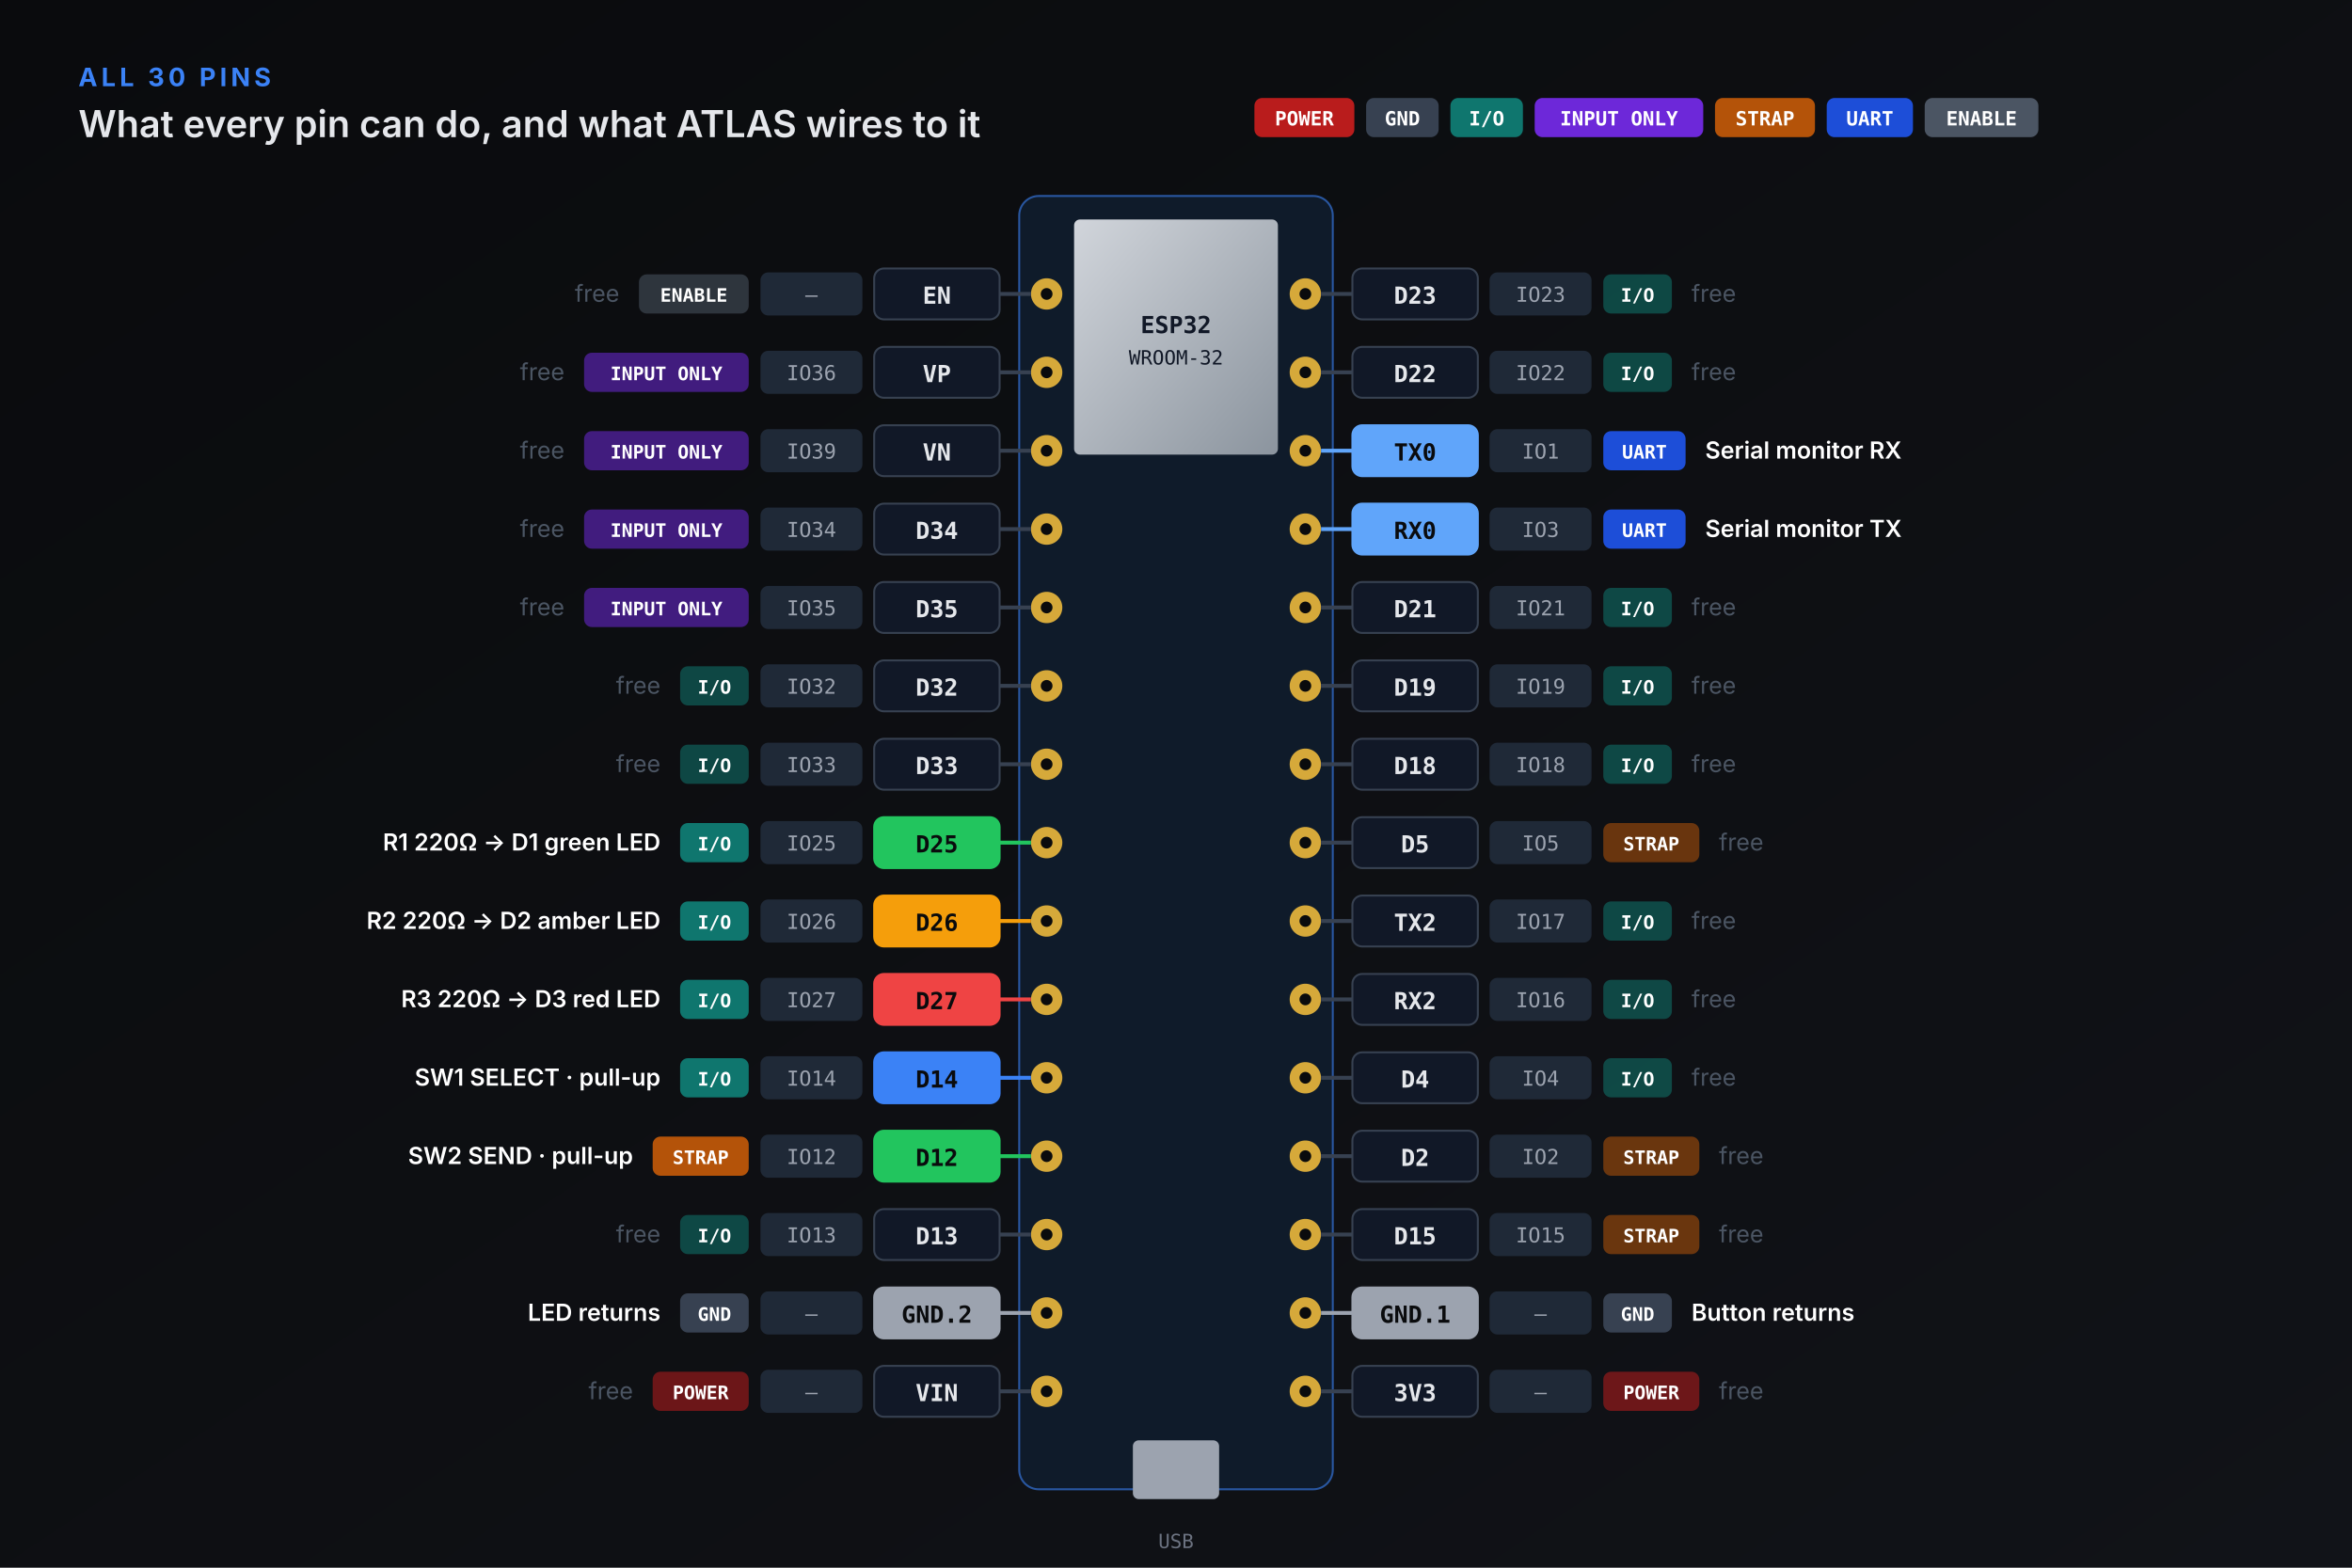
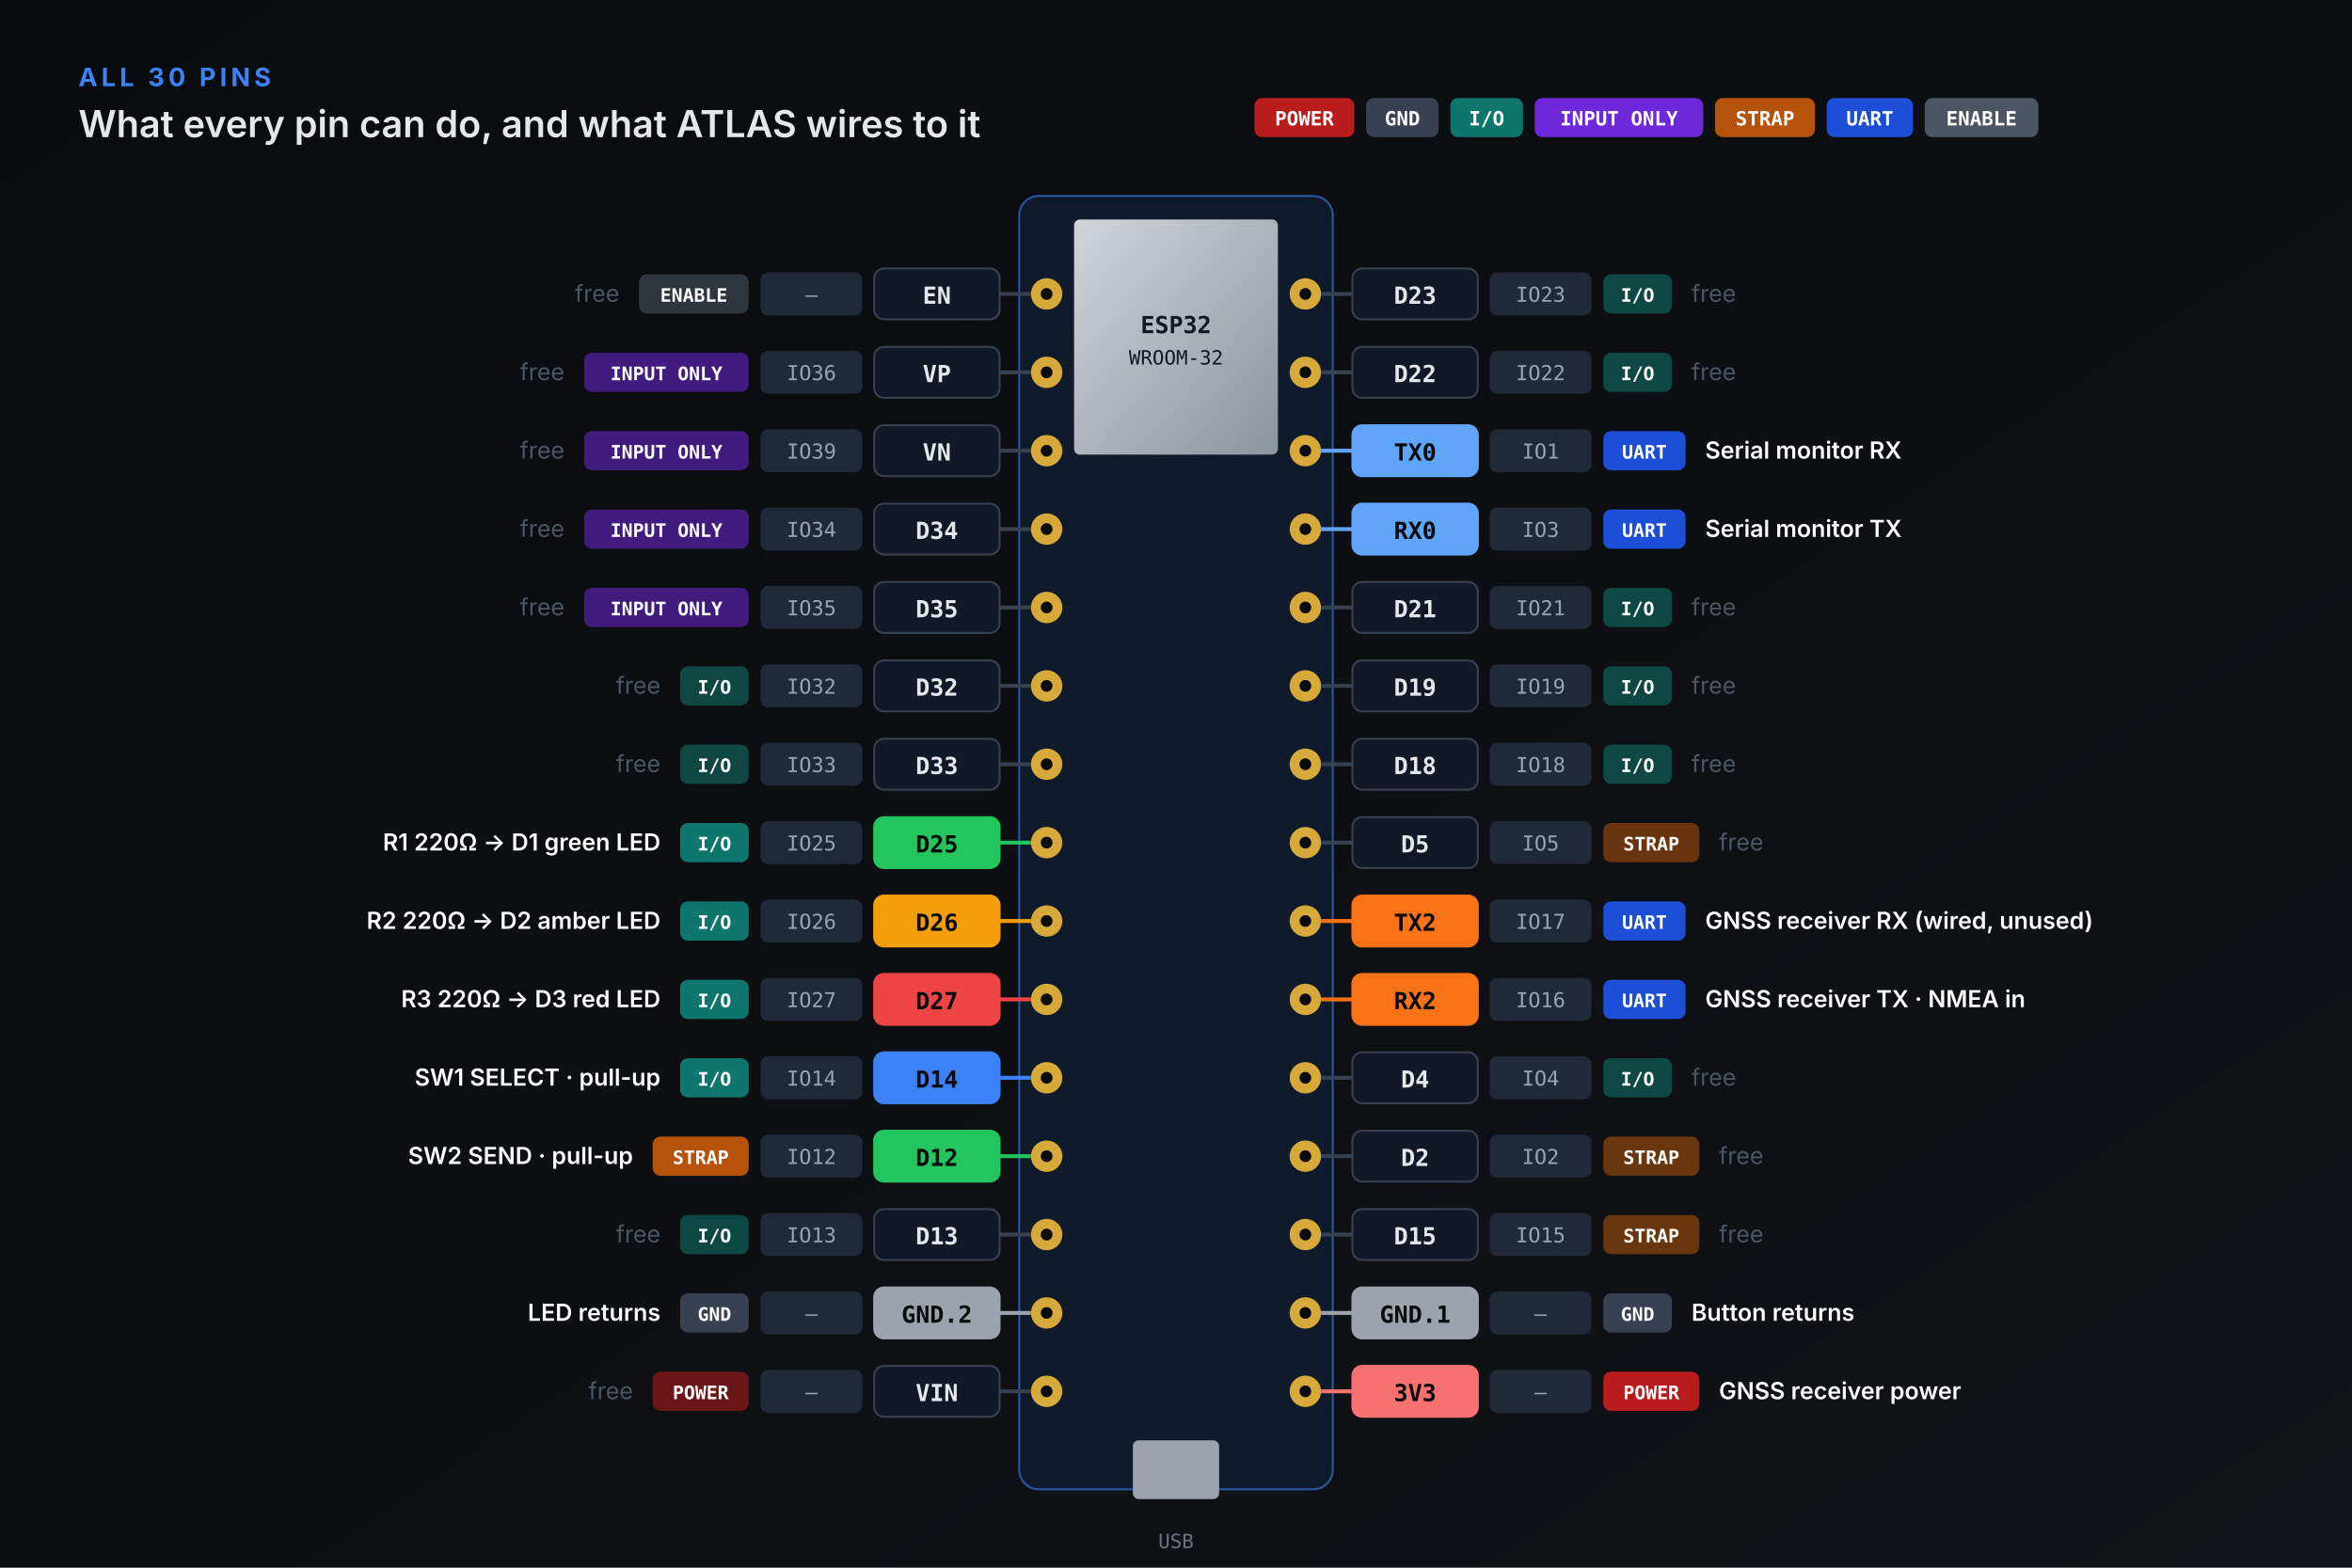
<svg xmlns="http://www.w3.org/2000/svg" width="1200" height="800" viewBox="0 0 1200 800" role="img" aria-labelledby="t d">
  <defs>
    <linearGradient id="bg2" x1="0" y1="0" x2="1" y2="1">
      <stop offset="0" stop-color="#0A0B0D" />
      <stop offset="1" stop-color="#111318" />
    </linearGradient>
    <linearGradient id="can2" x1="0" y1="0" x2="1" y2="1">
      <stop offset="0" stop-color="#D1D5DB" />
      <stop offset="1" stop-color="#8B949E" />
    </linearGradient>
  </defs>
  <rect x="0" y="0" width="1200" height="800" fill="url(#bg2)" />
  <text x="40" y="44" font-family="Inter, Segoe UI, Roboto, Helvetica, Arial, sans-serif" font-size="13" fill="#3B82F6" text-anchor="start" font-weight="700" letter-spacing="2">ALL 30 PINS</text>
  <text x="40" y="70" font-family="Inter, Segoe UI, Roboto, Helvetica, Arial, sans-serif" font-size="19" fill="#E5E7EB" text-anchor="start" font-weight="600">What every pin can do, and what ATLAS wires to it</text>
  <rect x="640" y="50" width="51" height="20" fill="#B91C1C" rx="4" />
  <text x="665.5" y="64" font-family="JetBrains Mono, Cascadia Mono, Consolas, Menlo, monospace" font-size="10" fill="#FFFFFF" text-anchor="middle" font-weight="700">POWER</text>
  <rect x="697" y="50" width="37" height="20" fill="#374151" rx="4" />
  <text x="715.5" y="64" font-family="JetBrains Mono, Cascadia Mono, Consolas, Menlo, monospace" font-size="10" fill="#FFFFFF" text-anchor="middle" font-weight="700">GND</text>
  <rect x="740" y="50" width="37" height="20" fill="#0F766E" rx="4" />
  <text x="758.5" y="64" font-family="JetBrains Mono, Cascadia Mono, Consolas, Menlo, monospace" font-size="10" fill="#FFFFFF" text-anchor="middle" font-weight="700">I/O</text>
  <rect x="783" y="50" width="86" height="20" fill="#6D28D9" rx="4" />
  <text x="826" y="64" font-family="JetBrains Mono, Cascadia Mono, Consolas, Menlo, monospace" font-size="10" fill="#FFFFFF" text-anchor="middle" font-weight="700">INPUT ONLY</text>
  <rect x="875" y="50" width="51" height="20" fill="#B45309" rx="4" />
  <text x="900.5" y="64" font-family="JetBrains Mono, Cascadia Mono, Consolas, Menlo, monospace" font-size="10" fill="#FFFFFF" text-anchor="middle" font-weight="700">STRAP</text>
  <rect x="932" y="50" width="44" height="20" fill="#1D4ED8" rx="4" />
  <text x="954" y="64" font-family="JetBrains Mono, Cascadia Mono, Consolas, Menlo, monospace" font-size="10" fill="#FFFFFF" text-anchor="middle" font-weight="700">UART</text>
  <rect x="982" y="50" width="58" height="20" fill="#4B5563" rx="4" />
  <text x="1011" y="64" font-family="JetBrains Mono, Cascadia Mono, Consolas, Menlo, monospace" font-size="10" fill="#FFFFFF" text-anchor="middle" font-weight="700">ENABLE</text>
  <rect x="520" y="100" width="160" height="660" rx="10" fill="#0F1B2A" stroke="#3B82F6" stroke-opacity=".6" />
  <rect x="548" y="112" width="104" height="120" rx="3" fill="url(#can2)" />
  <text x="600" y="170" font-family="JetBrains Mono, Cascadia Mono, Consolas, Menlo, monospace" font-size="12" fill="#111827" text-anchor="middle" font-weight="700">ESP32</text>
  <text x="600" y="186" font-family="JetBrains Mono, Cascadia Mono, Consolas, Menlo, monospace" font-size="10" fill="#111827" text-anchor="middle">WROOM-32</text>
  <rect x="578" y="735" width="44" height="30" fill="#9CA3AF" rx="3" />
  <text x="600" y="790" font-family="JetBrains Mono, Cascadia Mono, Consolas, Menlo, monospace" font-size="10" fill="#6B7280" text-anchor="middle">USB</text>
  <g data-pin="EN" data-side="L" data-used="false" data-y="150">
    <circle cx="534" cy="150" r="8" fill="#D6A93A" />
    <circle cx="534" cy="150" r="3" fill="#0A0B0D" />
    <line x1="526" y1="150" x2="510" y2="150" stroke="#374151" stroke-width="2" />
    <rect x="446" y="137" width="64" height="26" fill="#111827" rx="5" stroke="#374151" />
    <text x="478" y="155" font-family="JetBrains Mono, Cascadia Mono, Consolas, Menlo, monospace" font-size="12" fill="#E5E7EB" text-anchor="middle" font-weight="700">EN</text>
    <rect x="388" y="139" width="52" height="22" fill="#1F2937" rx="4" />
    <text x="414" y="154" font-family="JetBrains Mono, Cascadia Mono, Consolas, Menlo, monospace" font-size="10.5" fill="#9CA3AF" text-anchor="middle">—</text>
    <rect x="326" y="140" width="56" height="20" fill="#4B5563" rx="4" opacity=".55" />
    <text x="354" y="154" font-family="JetBrains Mono, Cascadia Mono, Consolas, Menlo, monospace" font-size="9.5" fill="#FFFFFF" text-anchor="middle" font-weight="700">ENABLE</text>
    <text x="316" y="154" font-family="Inter, Segoe UI, Roboto, Helvetica, Arial, sans-serif" font-size="12" fill="#4B5563" text-anchor="end">free</text>
  </g>
  <g data-pin="VP" data-side="L" data-used="false" data-y="190">
    <circle cx="534" cy="190" r="8" fill="#D6A93A" />
    <circle cx="534" cy="190" r="3" fill="#0A0B0D" />
    <line x1="526" y1="190" x2="510" y2="190" stroke="#374151" stroke-width="2" />
    <rect x="446" y="177" width="64" height="26" fill="#111827" rx="5" stroke="#374151" />
    <text x="478" y="195" font-family="JetBrains Mono, Cascadia Mono, Consolas, Menlo, monospace" font-size="12" fill="#E5E7EB" text-anchor="middle" font-weight="700">VP</text>
    <rect x="388" y="179" width="52" height="22" fill="#1F2937" rx="4" />
    <text x="414" y="194" font-family="JetBrains Mono, Cascadia Mono, Consolas, Menlo, monospace" font-size="10.5" fill="#9CA3AF" text-anchor="middle">IO36</text>
    <rect x="298" y="180" width="84" height="20" fill="#6D28D9" rx="4" opacity=".55" />
    <text x="340" y="194" font-family="JetBrains Mono, Cascadia Mono, Consolas, Menlo, monospace" font-size="9.5" fill="#FFFFFF" text-anchor="middle" font-weight="700">INPUT ONLY</text>
    <text x="288" y="194" font-family="Inter, Segoe UI, Roboto, Helvetica, Arial, sans-serif" font-size="12" fill="#4B5563" text-anchor="end">free</text>
  </g>
  <g data-pin="VN" data-side="L" data-used="false" data-y="230">
    <circle cx="534" cy="230" r="8" fill="#D6A93A" />
    <circle cx="534" cy="230" r="3" fill="#0A0B0D" />
    <line x1="526" y1="230" x2="510" y2="230" stroke="#374151" stroke-width="2" />
    <rect x="446" y="217" width="64" height="26" fill="#111827" rx="5" stroke="#374151" />
    <text x="478" y="235" font-family="JetBrains Mono, Cascadia Mono, Consolas, Menlo, monospace" font-size="12" fill="#E5E7EB" text-anchor="middle" font-weight="700">VN</text>
    <rect x="388" y="219" width="52" height="22" fill="#1F2937" rx="4" />
    <text x="414" y="234" font-family="JetBrains Mono, Cascadia Mono, Consolas, Menlo, monospace" font-size="10.5" fill="#9CA3AF" text-anchor="middle">IO39</text>
    <rect x="298" y="220" width="84" height="20" fill="#6D28D9" rx="4" opacity=".55" />
    <text x="340" y="234" font-family="JetBrains Mono, Cascadia Mono, Consolas, Menlo, monospace" font-size="9.5" fill="#FFFFFF" text-anchor="middle" font-weight="700">INPUT ONLY</text>
    <text x="288" y="234" font-family="Inter, Segoe UI, Roboto, Helvetica, Arial, sans-serif" font-size="12" fill="#4B5563" text-anchor="end">free</text>
  </g>
  <g data-pin="D34" data-side="L" data-used="false" data-y="270">
    <circle cx="534" cy="270" r="8" fill="#D6A93A" />
    <circle cx="534" cy="270" r="3" fill="#0A0B0D" />
    <line x1="526" y1="270" x2="510" y2="270" stroke="#374151" stroke-width="2" />
    <rect x="446" y="257" width="64" height="26" fill="#111827" rx="5" stroke="#374151" />
    <text x="478" y="275" font-family="JetBrains Mono, Cascadia Mono, Consolas, Menlo, monospace" font-size="12" fill="#E5E7EB" text-anchor="middle" font-weight="700">D34</text>
    <rect x="388" y="259" width="52" height="22" fill="#1F2937" rx="4" />
    <text x="414" y="274" font-family="JetBrains Mono, Cascadia Mono, Consolas, Menlo, monospace" font-size="10.5" fill="#9CA3AF" text-anchor="middle">IO34</text>
    <rect x="298" y="260" width="84" height="20" fill="#6D28D9" rx="4" opacity=".55" />
    <text x="340" y="274" font-family="JetBrains Mono, Cascadia Mono, Consolas, Menlo, monospace" font-size="9.5" fill="#FFFFFF" text-anchor="middle" font-weight="700">INPUT ONLY</text>
    <text x="288" y="274" font-family="Inter, Segoe UI, Roboto, Helvetica, Arial, sans-serif" font-size="12" fill="#4B5563" text-anchor="end">free</text>
  </g>
  <g data-pin="D35" data-side="L" data-used="false" data-y="310">
    <circle cx="534" cy="310" r="8" fill="#D6A93A" />
    <circle cx="534" cy="310" r="3" fill="#0A0B0D" />
    <line x1="526" y1="310" x2="510" y2="310" stroke="#374151" stroke-width="2" />
    <rect x="446" y="297" width="64" height="26" fill="#111827" rx="5" stroke="#374151" />
    <text x="478" y="315" font-family="JetBrains Mono, Cascadia Mono, Consolas, Menlo, monospace" font-size="12" fill="#E5E7EB" text-anchor="middle" font-weight="700">D35</text>
    <rect x="388" y="299" width="52" height="22" fill="#1F2937" rx="4" />
    <text x="414" y="314" font-family="JetBrains Mono, Cascadia Mono, Consolas, Menlo, monospace" font-size="10.5" fill="#9CA3AF" text-anchor="middle">IO35</text>
    <rect x="298" y="300" width="84" height="20" fill="#6D28D9" rx="4" opacity=".55" />
    <text x="340" y="314" font-family="JetBrains Mono, Cascadia Mono, Consolas, Menlo, monospace" font-size="9.5" fill="#FFFFFF" text-anchor="middle" font-weight="700">INPUT ONLY</text>
    <text x="288" y="314" font-family="Inter, Segoe UI, Roboto, Helvetica, Arial, sans-serif" font-size="12" fill="#4B5563" text-anchor="end">free</text>
  </g>
  <g data-pin="D32" data-side="L" data-used="false" data-y="350">
    <circle cx="534" cy="350" r="8" fill="#D6A93A" />
    <circle cx="534" cy="350" r="3" fill="#0A0B0D" />
    <line x1="526" y1="350" x2="510" y2="350" stroke="#374151" stroke-width="2" />
    <rect x="446" y="337" width="64" height="26" fill="#111827" rx="5" stroke="#374151" />
    <text x="478" y="355" font-family="JetBrains Mono, Cascadia Mono, Consolas, Menlo, monospace" font-size="12" fill="#E5E7EB" text-anchor="middle" font-weight="700">D32</text>
    <rect x="388" y="339" width="52" height="22" fill="#1F2937" rx="4" />
    <text x="414" y="354" font-family="JetBrains Mono, Cascadia Mono, Consolas, Menlo, monospace" font-size="10.5" fill="#9CA3AF" text-anchor="middle">IO32</text>
    <rect x="347" y="340" width="35" height="20" fill="#0F766E" rx="4" opacity=".55" />
    <text x="364.5" y="354" font-family="JetBrains Mono, Cascadia Mono, Consolas, Menlo, monospace" font-size="9.5" fill="#FFFFFF" text-anchor="middle" font-weight="700">I/O</text>
    <text x="337" y="354" font-family="Inter, Segoe UI, Roboto, Helvetica, Arial, sans-serif" font-size="12" fill="#4B5563" text-anchor="end">free</text>
  </g>
  <g data-pin="D33" data-side="L" data-used="false" data-y="390">
    <circle cx="534" cy="390" r="8" fill="#D6A93A" />
    <circle cx="534" cy="390" r="3" fill="#0A0B0D" />
    <line x1="526" y1="390" x2="510" y2="390" stroke="#374151" stroke-width="2" />
    <rect x="446" y="377" width="64" height="26" fill="#111827" rx="5" stroke="#374151" />
    <text x="478" y="395" font-family="JetBrains Mono, Cascadia Mono, Consolas, Menlo, monospace" font-size="12" fill="#E5E7EB" text-anchor="middle" font-weight="700">D33</text>
    <rect x="388" y="379" width="52" height="22" fill="#1F2937" rx="4" />
    <text x="414" y="394" font-family="JetBrains Mono, Cascadia Mono, Consolas, Menlo, monospace" font-size="10.5" fill="#9CA3AF" text-anchor="middle">IO33</text>
    <rect x="347" y="380" width="35" height="20" fill="#0F766E" rx="4" opacity=".55" />
    <text x="364.5" y="394" font-family="JetBrains Mono, Cascadia Mono, Consolas, Menlo, monospace" font-size="9.5" fill="#FFFFFF" text-anchor="middle" font-weight="700">I/O</text>
    <text x="337" y="394" font-family="Inter, Segoe UI, Roboto, Helvetica, Arial, sans-serif" font-size="12" fill="#4B5563" text-anchor="end">free</text>
  </g>
  <g data-pin="D25" data-side="L" data-used="true" data-y="430">
    <circle cx="534" cy="430" r="8" fill="#D6A93A" />
    <circle cx="534" cy="430" r="3" fill="#0A0B0D" />
    <line x1="526" y1="430" x2="510" y2="430" stroke="#22C55E" stroke-width="2" />
    <rect x="446" y="417" width="64" height="26" fill="#22C55E" rx="5" stroke="#22C55E" />
    <text x="478" y="435" font-family="JetBrains Mono, Cascadia Mono, Consolas, Menlo, monospace" font-size="12" fill="#0A0B0D" text-anchor="middle" font-weight="700">D25</text>
    <rect x="388" y="419" width="52" height="22" fill="#1F2937" rx="4" />
    <text x="414" y="434" font-family="JetBrains Mono, Cascadia Mono, Consolas, Menlo, monospace" font-size="10.5" fill="#9CA3AF" text-anchor="middle">IO25</text>
    <rect x="347" y="420" width="35" height="20" fill="#0F766E" rx="4" />
    <text x="364.5" y="434" font-family="JetBrains Mono, Cascadia Mono, Consolas, Menlo, monospace" font-size="9.5" fill="#FFFFFF" text-anchor="middle" font-weight="700">I/O</text>
    <text x="337" y="434" font-family="Inter, Segoe UI, Roboto, Helvetica, Arial, sans-serif" font-size="12" fill="#FFFFFF" text-anchor="end" font-weight="600">R1 220Ω → D1 green LED</text>
  </g>
  <g data-pin="D26" data-side="L" data-used="true" data-y="470">
    <circle cx="534" cy="470" r="8" fill="#D6A93A" />
    <circle cx="534" cy="470" r="3" fill="#0A0B0D" />
    <line x1="526" y1="470" x2="510" y2="470" stroke="#F59E0B" stroke-width="2" />
    <rect x="446" y="457" width="64" height="26" fill="#F59E0B" rx="5" stroke="#F59E0B" />
    <text x="478" y="475" font-family="JetBrains Mono, Cascadia Mono, Consolas, Menlo, monospace" font-size="12" fill="#0A0B0D" text-anchor="middle" font-weight="700">D26</text>
    <rect x="388" y="459" width="52" height="22" fill="#1F2937" rx="4" />
    <text x="414" y="474" font-family="JetBrains Mono, Cascadia Mono, Consolas, Menlo, monospace" font-size="10.5" fill="#9CA3AF" text-anchor="middle">IO26</text>
    <rect x="347" y="460" width="35" height="20" fill="#0F766E" rx="4" />
    <text x="364.5" y="474" font-family="JetBrains Mono, Cascadia Mono, Consolas, Menlo, monospace" font-size="9.5" fill="#FFFFFF" text-anchor="middle" font-weight="700">I/O</text>
    <text x="337" y="474" font-family="Inter, Segoe UI, Roboto, Helvetica, Arial, sans-serif" font-size="12" fill="#FFFFFF" text-anchor="end" font-weight="600">R2 220Ω → D2 amber LED</text>
  </g>
  <g data-pin="D27" data-side="L" data-used="true" data-y="510">
    <circle cx="534" cy="510" r="8" fill="#D6A93A" />
    <circle cx="534" cy="510" r="3" fill="#0A0B0D" />
    <line x1="526" y1="510" x2="510" y2="510" stroke="#EF4444" stroke-width="2" />
    <rect x="446" y="497" width="64" height="26" fill="#EF4444" rx="5" stroke="#EF4444" />
    <text x="478" y="515" font-family="JetBrains Mono, Cascadia Mono, Consolas, Menlo, monospace" font-size="12" fill="#0A0B0D" text-anchor="middle" font-weight="700">D27</text>
    <rect x="388" y="499" width="52" height="22" fill="#1F2937" rx="4" />
    <text x="414" y="514" font-family="JetBrains Mono, Cascadia Mono, Consolas, Menlo, monospace" font-size="10.5" fill="#9CA3AF" text-anchor="middle">IO27</text>
    <rect x="347" y="500" width="35" height="20" fill="#0F766E" rx="4" />
    <text x="364.5" y="514" font-family="JetBrains Mono, Cascadia Mono, Consolas, Menlo, monospace" font-size="9.5" fill="#FFFFFF" text-anchor="middle" font-weight="700">I/O</text>
    <text x="337" y="514" font-family="Inter, Segoe UI, Roboto, Helvetica, Arial, sans-serif" font-size="12" fill="#FFFFFF" text-anchor="end" font-weight="600">R3 220Ω → D3 red LED</text>
  </g>
  <g data-pin="D14" data-side="L" data-used="true" data-y="550">
    <circle cx="534" cy="550" r="8" fill="#D6A93A" />
    <circle cx="534" cy="550" r="3" fill="#0A0B0D" />
    <line x1="526" y1="550" x2="510" y2="550" stroke="#3B82F6" stroke-width="2" />
    <rect x="446" y="537" width="64" height="26" fill="#3B82F6" rx="5" stroke="#3B82F6" />
    <text x="478" y="555" font-family="JetBrains Mono, Cascadia Mono, Consolas, Menlo, monospace" font-size="12" fill="#0A0B0D" text-anchor="middle" font-weight="700">D14</text>
    <rect x="388" y="539" width="52" height="22" fill="#1F2937" rx="4" />
    <text x="414" y="554" font-family="JetBrains Mono, Cascadia Mono, Consolas, Menlo, monospace" font-size="10.5" fill="#9CA3AF" text-anchor="middle">IO14</text>
    <rect x="347" y="540" width="35" height="20" fill="#0F766E" rx="4" />
    <text x="364.5" y="554" font-family="JetBrains Mono, Cascadia Mono, Consolas, Menlo, monospace" font-size="9.5" fill="#FFFFFF" text-anchor="middle" font-weight="700">I/O</text>
    <text x="337" y="554" font-family="Inter, Segoe UI, Roboto, Helvetica, Arial, sans-serif" font-size="12" fill="#FFFFFF" text-anchor="end" font-weight="600">SW1 SELECT · pull-up</text>
  </g>
  <g data-pin="D12" data-side="L" data-used="true" data-y="590">
    <circle cx="534" cy="590" r="8" fill="#D6A93A" />
    <circle cx="534" cy="590" r="3" fill="#0A0B0D" />
    <line x1="526" y1="590" x2="510" y2="590" stroke="#22C55E" stroke-width="2" />
    <rect x="446" y="577" width="64" height="26" fill="#22C55E" rx="5" stroke="#22C55E" />
    <text x="478" y="595" font-family="JetBrains Mono, Cascadia Mono, Consolas, Menlo, monospace" font-size="12" fill="#0A0B0D" text-anchor="middle" font-weight="700">D12</text>
    <rect x="388" y="579" width="52" height="22" fill="#1F2937" rx="4" />
    <text x="414" y="594" font-family="JetBrains Mono, Cascadia Mono, Consolas, Menlo, monospace" font-size="10.5" fill="#9CA3AF" text-anchor="middle">IO12</text>
    <rect x="333" y="580" width="49" height="20" fill="#B45309" rx="4" />
    <text x="357.5" y="594" font-family="JetBrains Mono, Cascadia Mono, Consolas, Menlo, monospace" font-size="9.5" fill="#FFFFFF" text-anchor="middle" font-weight="700">STRAP</text>
    <text x="323" y="594" font-family="Inter, Segoe UI, Roboto, Helvetica, Arial, sans-serif" font-size="12" fill="#FFFFFF" text-anchor="end" font-weight="600">SW2 SEND · pull-up</text>
  </g>
  <g data-pin="D13" data-side="L" data-used="false" data-y="630">
    <circle cx="534" cy="630" r="8" fill="#D6A93A" />
    <circle cx="534" cy="630" r="3" fill="#0A0B0D" />
    <line x1="526" y1="630" x2="510" y2="630" stroke="#374151" stroke-width="2" />
    <rect x="446" y="617" width="64" height="26" fill="#111827" rx="5" stroke="#374151" />
    <text x="478" y="635" font-family="JetBrains Mono, Cascadia Mono, Consolas, Menlo, monospace" font-size="12" fill="#E5E7EB" text-anchor="middle" font-weight="700">D13</text>
    <rect x="388" y="619" width="52" height="22" fill="#1F2937" rx="4" />
    <text x="414" y="634" font-family="JetBrains Mono, Cascadia Mono, Consolas, Menlo, monospace" font-size="10.5" fill="#9CA3AF" text-anchor="middle">IO13</text>
    <rect x="347" y="620" width="35" height="20" fill="#0F766E" rx="4" opacity=".55" />
    <text x="364.5" y="634" font-family="JetBrains Mono, Cascadia Mono, Consolas, Menlo, monospace" font-size="9.5" fill="#FFFFFF" text-anchor="middle" font-weight="700">I/O</text>
    <text x="337" y="634" font-family="Inter, Segoe UI, Roboto, Helvetica, Arial, sans-serif" font-size="12" fill="#4B5563" text-anchor="end">free</text>
  </g>
  <g data-pin="GND.2" data-side="L" data-used="true" data-y="670">
    <circle cx="534" cy="670" r="8" fill="#D6A93A" />
    <circle cx="534" cy="670" r="3" fill="#0A0B0D" />
    <line x1="526" y1="670" x2="510" y2="670" stroke="#9CA3AF" stroke-width="2" />
    <rect x="446" y="657" width="64" height="26" fill="#9CA3AF" rx="5" stroke="#9CA3AF" />
    <text x="478" y="675" font-family="JetBrains Mono, Cascadia Mono, Consolas, Menlo, monospace" font-size="12" fill="#0A0B0D" text-anchor="middle" font-weight="700">GND.2</text>
    <rect x="388" y="659" width="52" height="22" fill="#1F2937" rx="4" />
    <text x="414" y="674" font-family="JetBrains Mono, Cascadia Mono, Consolas, Menlo, monospace" font-size="10.5" fill="#9CA3AF" text-anchor="middle">—</text>
    <rect x="347" y="660" width="35" height="20" fill="#374151" rx="4" />
    <text x="364.5" y="674" font-family="JetBrains Mono, Cascadia Mono, Consolas, Menlo, monospace" font-size="9.5" fill="#FFFFFF" text-anchor="middle" font-weight="700">GND</text>
    <text x="337" y="674" font-family="Inter, Segoe UI, Roboto, Helvetica, Arial, sans-serif" font-size="12" fill="#FFFFFF" text-anchor="end" font-weight="600">LED returns</text>
  </g>
  <g data-pin="VIN" data-side="L" data-used="false" data-y="710">
    <circle cx="534" cy="710" r="8" fill="#D6A93A" />
    <circle cx="534" cy="710" r="3" fill="#0A0B0D" />
    <line x1="526" y1="710" x2="510" y2="710" stroke="#374151" stroke-width="2" />
    <rect x="446" y="697" width="64" height="26" fill="#111827" rx="5" stroke="#374151" />
    <text x="478" y="715" font-family="JetBrains Mono, Cascadia Mono, Consolas, Menlo, monospace" font-size="12" fill="#E5E7EB" text-anchor="middle" font-weight="700">VIN</text>
    <rect x="388" y="699" width="52" height="22" fill="#1F2937" rx="4" />
    <text x="414" y="714" font-family="JetBrains Mono, Cascadia Mono, Consolas, Menlo, monospace" font-size="10.5" fill="#9CA3AF" text-anchor="middle">—</text>
    <rect x="333" y="700" width="49" height="20" fill="#B91C1C" rx="4" opacity=".55" />
    <text x="357.5" y="714" font-family="JetBrains Mono, Cascadia Mono, Consolas, Menlo, monospace" font-size="9.5" fill="#FFFFFF" text-anchor="middle" font-weight="700">POWER</text>
    <text x="323" y="714" font-family="Inter, Segoe UI, Roboto, Helvetica, Arial, sans-serif" font-size="12" fill="#4B5563" text-anchor="end">free</text>
  </g>
  <g data-pin="D23" data-side="R" data-used="false" data-y="150">
    <circle cx="666" cy="150" r="8" fill="#D6A93A" />
    <circle cx="666" cy="150" r="3" fill="#0A0B0D" />
    <line x1="674" y1="150" x2="690" y2="150" stroke="#374151" stroke-width="2" />
    <rect x="690" y="137" width="64" height="26" fill="#111827" rx="5" stroke="#374151" />
    <text x="722" y="155" font-family="JetBrains Mono, Cascadia Mono, Consolas, Menlo, monospace" font-size="12" fill="#E5E7EB" text-anchor="middle" font-weight="700">D23</text>
    <rect x="760" y="139" width="52" height="22" fill="#1F2937" rx="4" />
    <text x="786" y="154" font-family="JetBrains Mono, Cascadia Mono, Consolas, Menlo, monospace" font-size="10.5" fill="#9CA3AF" text-anchor="middle">IO23</text>
    <rect x="818" y="140" width="35" height="20" fill="#0F766E" rx="4" opacity=".55" />
    <text x="835.5" y="154" font-family="JetBrains Mono, Cascadia Mono, Consolas, Menlo, monospace" font-size="9.5" fill="#FFFFFF" text-anchor="middle" font-weight="700">I/O</text>
    <text x="863" y="154" font-family="Inter, Segoe UI, Roboto, Helvetica, Arial, sans-serif" font-size="12" fill="#4B5563" text-anchor="start">free</text>
  </g>
  <g data-pin="D22" data-side="R" data-used="false" data-y="190">
    <circle cx="666" cy="190" r="8" fill="#D6A93A" />
    <circle cx="666" cy="190" r="3" fill="#0A0B0D" />
    <line x1="674" y1="190" x2="690" y2="190" stroke="#374151" stroke-width="2" />
    <rect x="690" y="177" width="64" height="26" fill="#111827" rx="5" stroke="#374151" />
    <text x="722" y="195" font-family="JetBrains Mono, Cascadia Mono, Consolas, Menlo, monospace" font-size="12" fill="#E5E7EB" text-anchor="middle" font-weight="700">D22</text>
    <rect x="760" y="179" width="52" height="22" fill="#1F2937" rx="4" />
    <text x="786" y="194" font-family="JetBrains Mono, Cascadia Mono, Consolas, Menlo, monospace" font-size="10.5" fill="#9CA3AF" text-anchor="middle">IO22</text>
    <rect x="818" y="180" width="35" height="20" fill="#0F766E" rx="4" opacity=".55" />
    <text x="835.5" y="194" font-family="JetBrains Mono, Cascadia Mono, Consolas, Menlo, monospace" font-size="9.5" fill="#FFFFFF" text-anchor="middle" font-weight="700">I/O</text>
    <text x="863" y="194" font-family="Inter, Segoe UI, Roboto, Helvetica, Arial, sans-serif" font-size="12" fill="#4B5563" text-anchor="start">free</text>
  </g>
  <g data-pin="TX0" data-side="R" data-used="true" data-y="230">
    <circle cx="666" cy="230" r="8" fill="#D6A93A" />
    <circle cx="666" cy="230" r="3" fill="#0A0B0D" />
    <line x1="674" y1="230" x2="690" y2="230" stroke="#60A5FA" stroke-width="2" />
    <rect x="690" y="217" width="64" height="26" fill="#60A5FA" rx="5" stroke="#60A5FA" />
    <text x="722" y="235" font-family="JetBrains Mono, Cascadia Mono, Consolas, Menlo, monospace" font-size="12" fill="#0A0B0D" text-anchor="middle" font-weight="700">TX0</text>
    <rect x="760" y="219" width="52" height="22" fill="#1F2937" rx="4" />
    <text x="786" y="234" font-family="JetBrains Mono, Cascadia Mono, Consolas, Menlo, monospace" font-size="10.5" fill="#9CA3AF" text-anchor="middle">IO1</text>
    <rect x="818" y="220" width="42" height="20" fill="#1D4ED8" rx="4" />
    <text x="839" y="234" font-family="JetBrains Mono, Cascadia Mono, Consolas, Menlo, monospace" font-size="9.5" fill="#FFFFFF" text-anchor="middle" font-weight="700">UART</text>
    <text x="870" y="234" font-family="Inter, Segoe UI, Roboto, Helvetica, Arial, sans-serif" font-size="12" fill="#FFFFFF" text-anchor="start" font-weight="600">Serial monitor RX</text>
  </g>
  <g data-pin="RX0" data-side="R" data-used="true" data-y="270">
    <circle cx="666" cy="270" r="8" fill="#D6A93A" />
    <circle cx="666" cy="270" r="3" fill="#0A0B0D" />
    <line x1="674" y1="270" x2="690" y2="270" stroke="#60A5FA" stroke-width="2" />
    <rect x="690" y="257" width="64" height="26" fill="#60A5FA" rx="5" stroke="#60A5FA" />
    <text x="722" y="275" font-family="JetBrains Mono, Cascadia Mono, Consolas, Menlo, monospace" font-size="12" fill="#0A0B0D" text-anchor="middle" font-weight="700">RX0</text>
    <rect x="760" y="259" width="52" height="22" fill="#1F2937" rx="4" />
    <text x="786" y="274" font-family="JetBrains Mono, Cascadia Mono, Consolas, Menlo, monospace" font-size="10.5" fill="#9CA3AF" text-anchor="middle">IO3</text>
    <rect x="818" y="260" width="42" height="20" fill="#1D4ED8" rx="4" />
    <text x="839" y="274" font-family="JetBrains Mono, Cascadia Mono, Consolas, Menlo, monospace" font-size="9.5" fill="#FFFFFF" text-anchor="middle" font-weight="700">UART</text>
    <text x="870" y="274" font-family="Inter, Segoe UI, Roboto, Helvetica, Arial, sans-serif" font-size="12" fill="#FFFFFF" text-anchor="start" font-weight="600">Serial monitor TX</text>
  </g>
  <g data-pin="D21" data-side="R" data-used="false" data-y="310">
    <circle cx="666" cy="310" r="8" fill="#D6A93A" />
    <circle cx="666" cy="310" r="3" fill="#0A0B0D" />
    <line x1="674" y1="310" x2="690" y2="310" stroke="#374151" stroke-width="2" />
    <rect x="690" y="297" width="64" height="26" fill="#111827" rx="5" stroke="#374151" />
    <text x="722" y="315" font-family="JetBrains Mono, Cascadia Mono, Consolas, Menlo, monospace" font-size="12" fill="#E5E7EB" text-anchor="middle" font-weight="700">D21</text>
    <rect x="760" y="299" width="52" height="22" fill="#1F2937" rx="4" />
    <text x="786" y="314" font-family="JetBrains Mono, Cascadia Mono, Consolas, Menlo, monospace" font-size="10.5" fill="#9CA3AF" text-anchor="middle">IO21</text>
    <rect x="818" y="300" width="35" height="20" fill="#0F766E" rx="4" opacity=".55" />
    <text x="835.5" y="314" font-family="JetBrains Mono, Cascadia Mono, Consolas, Menlo, monospace" font-size="9.5" fill="#FFFFFF" text-anchor="middle" font-weight="700">I/O</text>
    <text x="863" y="314" font-family="Inter, Segoe UI, Roboto, Helvetica, Arial, sans-serif" font-size="12" fill="#4B5563" text-anchor="start">free</text>
  </g>
  <g data-pin="D19" data-side="R" data-used="false" data-y="350">
    <circle cx="666" cy="350" r="8" fill="#D6A93A" />
    <circle cx="666" cy="350" r="3" fill="#0A0B0D" />
    <line x1="674" y1="350" x2="690" y2="350" stroke="#374151" stroke-width="2" />
    <rect x="690" y="337" width="64" height="26" fill="#111827" rx="5" stroke="#374151" />
    <text x="722" y="355" font-family="JetBrains Mono, Cascadia Mono, Consolas, Menlo, monospace" font-size="12" fill="#E5E7EB" text-anchor="middle" font-weight="700">D19</text>
    <rect x="760" y="339" width="52" height="22" fill="#1F2937" rx="4" />
    <text x="786" y="354" font-family="JetBrains Mono, Cascadia Mono, Consolas, Menlo, monospace" font-size="10.5" fill="#9CA3AF" text-anchor="middle">IO19</text>
    <rect x="818" y="340" width="35" height="20" fill="#0F766E" rx="4" opacity=".55" />
    <text x="835.5" y="354" font-family="JetBrains Mono, Cascadia Mono, Consolas, Menlo, monospace" font-size="9.5" fill="#FFFFFF" text-anchor="middle" font-weight="700">I/O</text>
    <text x="863" y="354" font-family="Inter, Segoe UI, Roboto, Helvetica, Arial, sans-serif" font-size="12" fill="#4B5563" text-anchor="start">free</text>
  </g>
  <g data-pin="D18" data-side="R" data-used="false" data-y="390">
    <circle cx="666" cy="390" r="8" fill="#D6A93A" />
    <circle cx="666" cy="390" r="3" fill="#0A0B0D" />
    <line x1="674" y1="390" x2="690" y2="390" stroke="#374151" stroke-width="2" />
    <rect x="690" y="377" width="64" height="26" fill="#111827" rx="5" stroke="#374151" />
    <text x="722" y="395" font-family="JetBrains Mono, Cascadia Mono, Consolas, Menlo, monospace" font-size="12" fill="#E5E7EB" text-anchor="middle" font-weight="700">D18</text>
    <rect x="760" y="379" width="52" height="22" fill="#1F2937" rx="4" />
    <text x="786" y="394" font-family="JetBrains Mono, Cascadia Mono, Consolas, Menlo, monospace" font-size="10.5" fill="#9CA3AF" text-anchor="middle">IO18</text>
    <rect x="818" y="380" width="35" height="20" fill="#0F766E" rx="4" opacity=".55" />
    <text x="835.5" y="394" font-family="JetBrains Mono, Cascadia Mono, Consolas, Menlo, monospace" font-size="9.5" fill="#FFFFFF" text-anchor="middle" font-weight="700">I/O</text>
    <text x="863" y="394" font-family="Inter, Segoe UI, Roboto, Helvetica, Arial, sans-serif" font-size="12" fill="#4B5563" text-anchor="start">free</text>
  </g>
  <g data-pin="D5" data-side="R" data-used="false" data-y="430">
    <circle cx="666" cy="430" r="8" fill="#D6A93A" />
    <circle cx="666" cy="430" r="3" fill="#0A0B0D" />
    <line x1="674" y1="430" x2="690" y2="430" stroke="#374151" stroke-width="2" />
    <rect x="690" y="417" width="64" height="26" fill="#111827" rx="5" stroke="#374151" />
    <text x="722" y="435" font-family="JetBrains Mono, Cascadia Mono, Consolas, Menlo, monospace" font-size="12" fill="#E5E7EB" text-anchor="middle" font-weight="700">D5</text>
    <rect x="760" y="419" width="52" height="22" fill="#1F2937" rx="4" />
    <text x="786" y="434" font-family="JetBrains Mono, Cascadia Mono, Consolas, Menlo, monospace" font-size="10.5" fill="#9CA3AF" text-anchor="middle">IO5</text>
    <rect x="818" y="420" width="49" height="20" fill="#B45309" rx="4" opacity=".55" />
    <text x="842.5" y="434" font-family="JetBrains Mono, Cascadia Mono, Consolas, Menlo, monospace" font-size="9.5" fill="#FFFFFF" text-anchor="middle" font-weight="700">STRAP</text>
    <text x="877" y="434" font-family="Inter, Segoe UI, Roboto, Helvetica, Arial, sans-serif" font-size="12" fill="#4B5563" text-anchor="start">free</text>
  </g>
-   <g data-pin="TX2" data-side="R" data-used="false" data-y="470">
+   <g data-pin="TX2" data-side="R" data-used="true" data-y="470">
    <circle cx="666" cy="470" r="8" fill="#D6A93A" />
    <circle cx="666" cy="470" r="3" fill="#0A0B0D" />
-     <line x1="674" y1="470" x2="690" y2="470" stroke="#374151" stroke-width="2" />
-     <rect x="690" y="457" width="64" height="26" fill="#111827" rx="5" stroke="#374151" />
-     <text x="722" y="475" font-family="JetBrains Mono, Cascadia Mono, Consolas, Menlo, monospace" font-size="12" fill="#E5E7EB" text-anchor="middle" font-weight="700">TX2</text>
+     <line x1="674" y1="470" x2="690" y2="470" stroke="#F97316" stroke-width="2" />
+     <rect x="690" y="457" width="64" height="26" fill="#F97316" rx="5" stroke="#F97316" />
+     <text x="722" y="475" font-family="JetBrains Mono, Cascadia Mono, Consolas, Menlo, monospace" font-size="12" fill="#0A0B0D" text-anchor="middle" font-weight="700">TX2</text>
    <rect x="760" y="459" width="52" height="22" fill="#1F2937" rx="4" />
    <text x="786" y="474" font-family="JetBrains Mono, Cascadia Mono, Consolas, Menlo, monospace" font-size="10.5" fill="#9CA3AF" text-anchor="middle">IO17</text>
-     <rect x="818" y="460" width="35" height="20" fill="#0F766E" rx="4" opacity=".55" />
-     <text x="835.5" y="474" font-family="JetBrains Mono, Cascadia Mono, Consolas, Menlo, monospace" font-size="9.5" fill="#FFFFFF" text-anchor="middle" font-weight="700">I/O</text>
-     <text x="863" y="474" font-family="Inter, Segoe UI, Roboto, Helvetica, Arial, sans-serif" font-size="12" fill="#4B5563" text-anchor="start">free</text>
-   </g>
-   <g data-pin="RX2" data-side="R" data-used="false" data-y="510">
+     <rect x="818" y="460" width="42" height="20" fill="#1D4ED8" rx="4" />
+     <text x="839" y="474" font-family="JetBrains Mono, Cascadia Mono, Consolas, Menlo, monospace" font-size="9.5" fill="#FFFFFF" text-anchor="middle" font-weight="700">UART</text>
+     <text x="870" y="474" font-family="Inter, Segoe UI, Roboto, Helvetica, Arial, sans-serif" font-size="12" fill="#FFFFFF" text-anchor="start" font-weight="600">GNSS receiver RX (wired, unused)</text>
+   </g>
+   <g data-pin="RX2" data-side="R" data-used="true" data-y="510">
    <circle cx="666" cy="510" r="8" fill="#D6A93A" />
    <circle cx="666" cy="510" r="3" fill="#0A0B0D" />
-     <line x1="674" y1="510" x2="690" y2="510" stroke="#374151" stroke-width="2" />
-     <rect x="690" y="497" width="64" height="26" fill="#111827" rx="5" stroke="#374151" />
-     <text x="722" y="515" font-family="JetBrains Mono, Cascadia Mono, Consolas, Menlo, monospace" font-size="12" fill="#E5E7EB" text-anchor="middle" font-weight="700">RX2</text>
+     <line x1="674" y1="510" x2="690" y2="510" stroke="#F97316" stroke-width="2" />
+     <rect x="690" y="497" width="64" height="26" fill="#F97316" rx="5" stroke="#F97316" />
+     <text x="722" y="515" font-family="JetBrains Mono, Cascadia Mono, Consolas, Menlo, monospace" font-size="12" fill="#0A0B0D" text-anchor="middle" font-weight="700">RX2</text>
    <rect x="760" y="499" width="52" height="22" fill="#1F2937" rx="4" />
    <text x="786" y="514" font-family="JetBrains Mono, Cascadia Mono, Consolas, Menlo, monospace" font-size="10.5" fill="#9CA3AF" text-anchor="middle">IO16</text>
-     <rect x="818" y="500" width="35" height="20" fill="#0F766E" rx="4" opacity=".55" />
-     <text x="835.5" y="514" font-family="JetBrains Mono, Cascadia Mono, Consolas, Menlo, monospace" font-size="9.5" fill="#FFFFFF" text-anchor="middle" font-weight="700">I/O</text>
-     <text x="863" y="514" font-family="Inter, Segoe UI, Roboto, Helvetica, Arial, sans-serif" font-size="12" fill="#4B5563" text-anchor="start">free</text>
+     <rect x="818" y="500" width="42" height="20" fill="#1D4ED8" rx="4" />
+     <text x="839" y="514" font-family="JetBrains Mono, Cascadia Mono, Consolas, Menlo, monospace" font-size="9.5" fill="#FFFFFF" text-anchor="middle" font-weight="700">UART</text>
+     <text x="870" y="514" font-family="Inter, Segoe UI, Roboto, Helvetica, Arial, sans-serif" font-size="12" fill="#FFFFFF" text-anchor="start" font-weight="600">GNSS receiver TX · NMEA in</text>
  </g>
  <g data-pin="D4" data-side="R" data-used="false" data-y="550">
    <circle cx="666" cy="550" r="8" fill="#D6A93A" />
    <circle cx="666" cy="550" r="3" fill="#0A0B0D" />
    <line x1="674" y1="550" x2="690" y2="550" stroke="#374151" stroke-width="2" />
    <rect x="690" y="537" width="64" height="26" fill="#111827" rx="5" stroke="#374151" />
    <text x="722" y="555" font-family="JetBrains Mono, Cascadia Mono, Consolas, Menlo, monospace" font-size="12" fill="#E5E7EB" text-anchor="middle" font-weight="700">D4</text>
    <rect x="760" y="539" width="52" height="22" fill="#1F2937" rx="4" />
    <text x="786" y="554" font-family="JetBrains Mono, Cascadia Mono, Consolas, Menlo, monospace" font-size="10.5" fill="#9CA3AF" text-anchor="middle">IO4</text>
    <rect x="818" y="540" width="35" height="20" fill="#0F766E" rx="4" opacity=".55" />
    <text x="835.5" y="554" font-family="JetBrains Mono, Cascadia Mono, Consolas, Menlo, monospace" font-size="9.5" fill="#FFFFFF" text-anchor="middle" font-weight="700">I/O</text>
    <text x="863" y="554" font-family="Inter, Segoe UI, Roboto, Helvetica, Arial, sans-serif" font-size="12" fill="#4B5563" text-anchor="start">free</text>
  </g>
  <g data-pin="D2" data-side="R" data-used="false" data-y="590">
    <circle cx="666" cy="590" r="8" fill="#D6A93A" />
    <circle cx="666" cy="590" r="3" fill="#0A0B0D" />
    <line x1="674" y1="590" x2="690" y2="590" stroke="#374151" stroke-width="2" />
    <rect x="690" y="577" width="64" height="26" fill="#111827" rx="5" stroke="#374151" />
    <text x="722" y="595" font-family="JetBrains Mono, Cascadia Mono, Consolas, Menlo, monospace" font-size="12" fill="#E5E7EB" text-anchor="middle" font-weight="700">D2</text>
    <rect x="760" y="579" width="52" height="22" fill="#1F2937" rx="4" />
    <text x="786" y="594" font-family="JetBrains Mono, Cascadia Mono, Consolas, Menlo, monospace" font-size="10.5" fill="#9CA3AF" text-anchor="middle">IO2</text>
    <rect x="818" y="580" width="49" height="20" fill="#B45309" rx="4" opacity=".55" />
    <text x="842.5" y="594" font-family="JetBrains Mono, Cascadia Mono, Consolas, Menlo, monospace" font-size="9.5" fill="#FFFFFF" text-anchor="middle" font-weight="700">STRAP</text>
    <text x="877" y="594" font-family="Inter, Segoe UI, Roboto, Helvetica, Arial, sans-serif" font-size="12" fill="#4B5563" text-anchor="start">free</text>
  </g>
  <g data-pin="D15" data-side="R" data-used="false" data-y="630">
    <circle cx="666" cy="630" r="8" fill="#D6A93A" />
    <circle cx="666" cy="630" r="3" fill="#0A0B0D" />
    <line x1="674" y1="630" x2="690" y2="630" stroke="#374151" stroke-width="2" />
    <rect x="690" y="617" width="64" height="26" fill="#111827" rx="5" stroke="#374151" />
    <text x="722" y="635" font-family="JetBrains Mono, Cascadia Mono, Consolas, Menlo, monospace" font-size="12" fill="#E5E7EB" text-anchor="middle" font-weight="700">D15</text>
    <rect x="760" y="619" width="52" height="22" fill="#1F2937" rx="4" />
    <text x="786" y="634" font-family="JetBrains Mono, Cascadia Mono, Consolas, Menlo, monospace" font-size="10.5" fill="#9CA3AF" text-anchor="middle">IO15</text>
    <rect x="818" y="620" width="49" height="20" fill="#B45309" rx="4" opacity=".55" />
    <text x="842.5" y="634" font-family="JetBrains Mono, Cascadia Mono, Consolas, Menlo, monospace" font-size="9.5" fill="#FFFFFF" text-anchor="middle" font-weight="700">STRAP</text>
    <text x="877" y="634" font-family="Inter, Segoe UI, Roboto, Helvetica, Arial, sans-serif" font-size="12" fill="#4B5563" text-anchor="start">free</text>
  </g>
  <g data-pin="GND.1" data-side="R" data-used="true" data-y="670">
    <circle cx="666" cy="670" r="8" fill="#D6A93A" />
    <circle cx="666" cy="670" r="3" fill="#0A0B0D" />
    <line x1="674" y1="670" x2="690" y2="670" stroke="#9CA3AF" stroke-width="2" />
    <rect x="690" y="657" width="64" height="26" fill="#9CA3AF" rx="5" stroke="#9CA3AF" />
    <text x="722" y="675" font-family="JetBrains Mono, Cascadia Mono, Consolas, Menlo, monospace" font-size="12" fill="#0A0B0D" text-anchor="middle" font-weight="700">GND.1</text>
    <rect x="760" y="659" width="52" height="22" fill="#1F2937" rx="4" />
    <text x="786" y="674" font-family="JetBrains Mono, Cascadia Mono, Consolas, Menlo, monospace" font-size="10.5" fill="#9CA3AF" text-anchor="middle">—</text>
    <rect x="818" y="660" width="35" height="20" fill="#374151" rx="4" />
    <text x="835.5" y="674" font-family="JetBrains Mono, Cascadia Mono, Consolas, Menlo, monospace" font-size="9.5" fill="#FFFFFF" text-anchor="middle" font-weight="700">GND</text>
    <text x="863" y="674" font-family="Inter, Segoe UI, Roboto, Helvetica, Arial, sans-serif" font-size="12" fill="#FFFFFF" text-anchor="start" font-weight="600">Button returns</text>
  </g>
-   <g data-pin="3V3" data-side="R" data-used="false" data-y="710">
+   <g data-pin="3V3" data-side="R" data-used="true" data-y="710">
    <circle cx="666" cy="710" r="8" fill="#D6A93A" />
    <circle cx="666" cy="710" r="3" fill="#0A0B0D" />
-     <line x1="674" y1="710" x2="690" y2="710" stroke="#374151" stroke-width="2" />
-     <rect x="690" y="697" width="64" height="26" fill="#111827" rx="5" stroke="#374151" />
-     <text x="722" y="715" font-family="JetBrains Mono, Cascadia Mono, Consolas, Menlo, monospace" font-size="12" fill="#E5E7EB" text-anchor="middle" font-weight="700">3V3</text>
+     <line x1="674" y1="710" x2="690" y2="710" stroke="#F87171" stroke-width="2" />
+     <rect x="690" y="697" width="64" height="26" fill="#F87171" rx="5" stroke="#F87171" />
+     <text x="722" y="715" font-family="JetBrains Mono, Cascadia Mono, Consolas, Menlo, monospace" font-size="12" fill="#0A0B0D" text-anchor="middle" font-weight="700">3V3</text>
    <rect x="760" y="699" width="52" height="22" fill="#1F2937" rx="4" />
    <text x="786" y="714" font-family="JetBrains Mono, Cascadia Mono, Consolas, Menlo, monospace" font-size="10.5" fill="#9CA3AF" text-anchor="middle">—</text>
-     <rect x="818" y="700" width="49" height="20" fill="#B91C1C" rx="4" opacity=".55" />
+     <rect x="818" y="700" width="49" height="20" fill="#B91C1C" rx="4" />
    <text x="842.5" y="714" font-family="JetBrains Mono, Cascadia Mono, Consolas, Menlo, monospace" font-size="9.5" fill="#FFFFFF" text-anchor="middle" font-weight="700">POWER</text>
-     <text x="877" y="714" font-family="Inter, Segoe UI, Roboto, Helvetica, Arial, sans-serif" font-size="12" fill="#4B5563" text-anchor="start">free</text>
+     <text x="877" y="714" font-family="Inter, Segoe UI, Roboto, Helvetica, Arial, sans-serif" font-size="12" fill="#FFFFFF" text-anchor="start" font-weight="600">GNSS receiver power</text>
  </g>
</svg>
